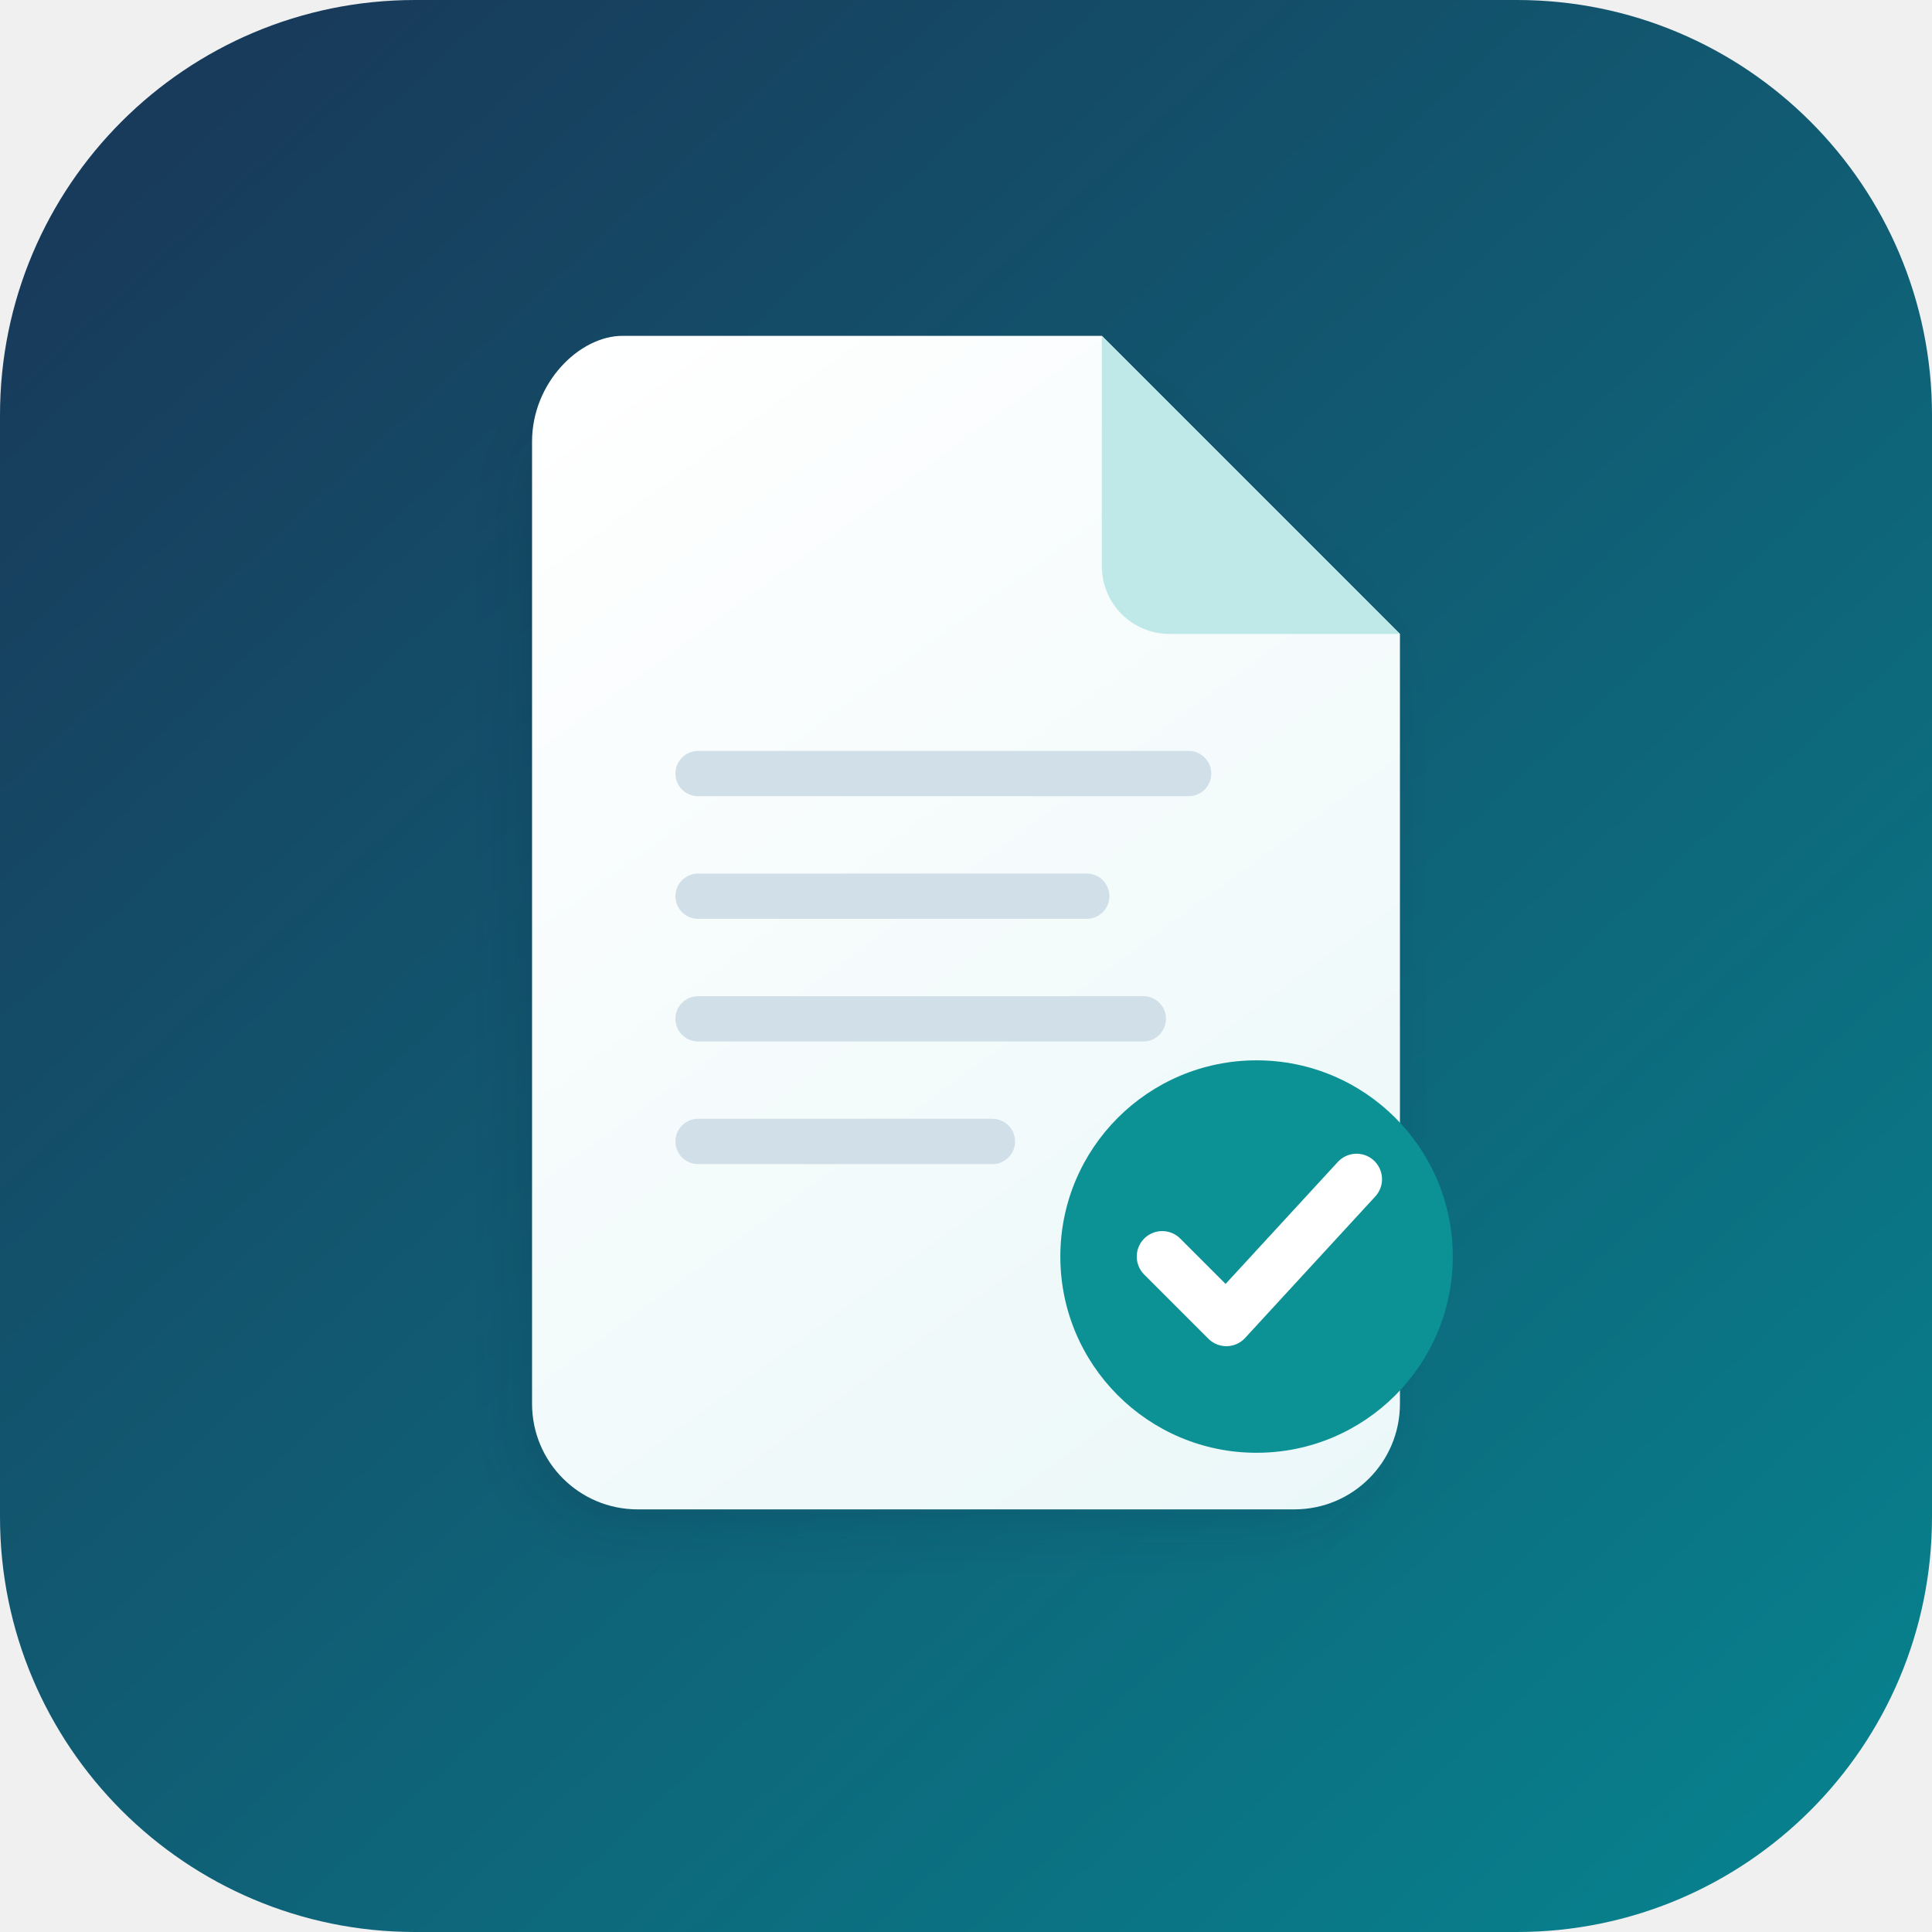
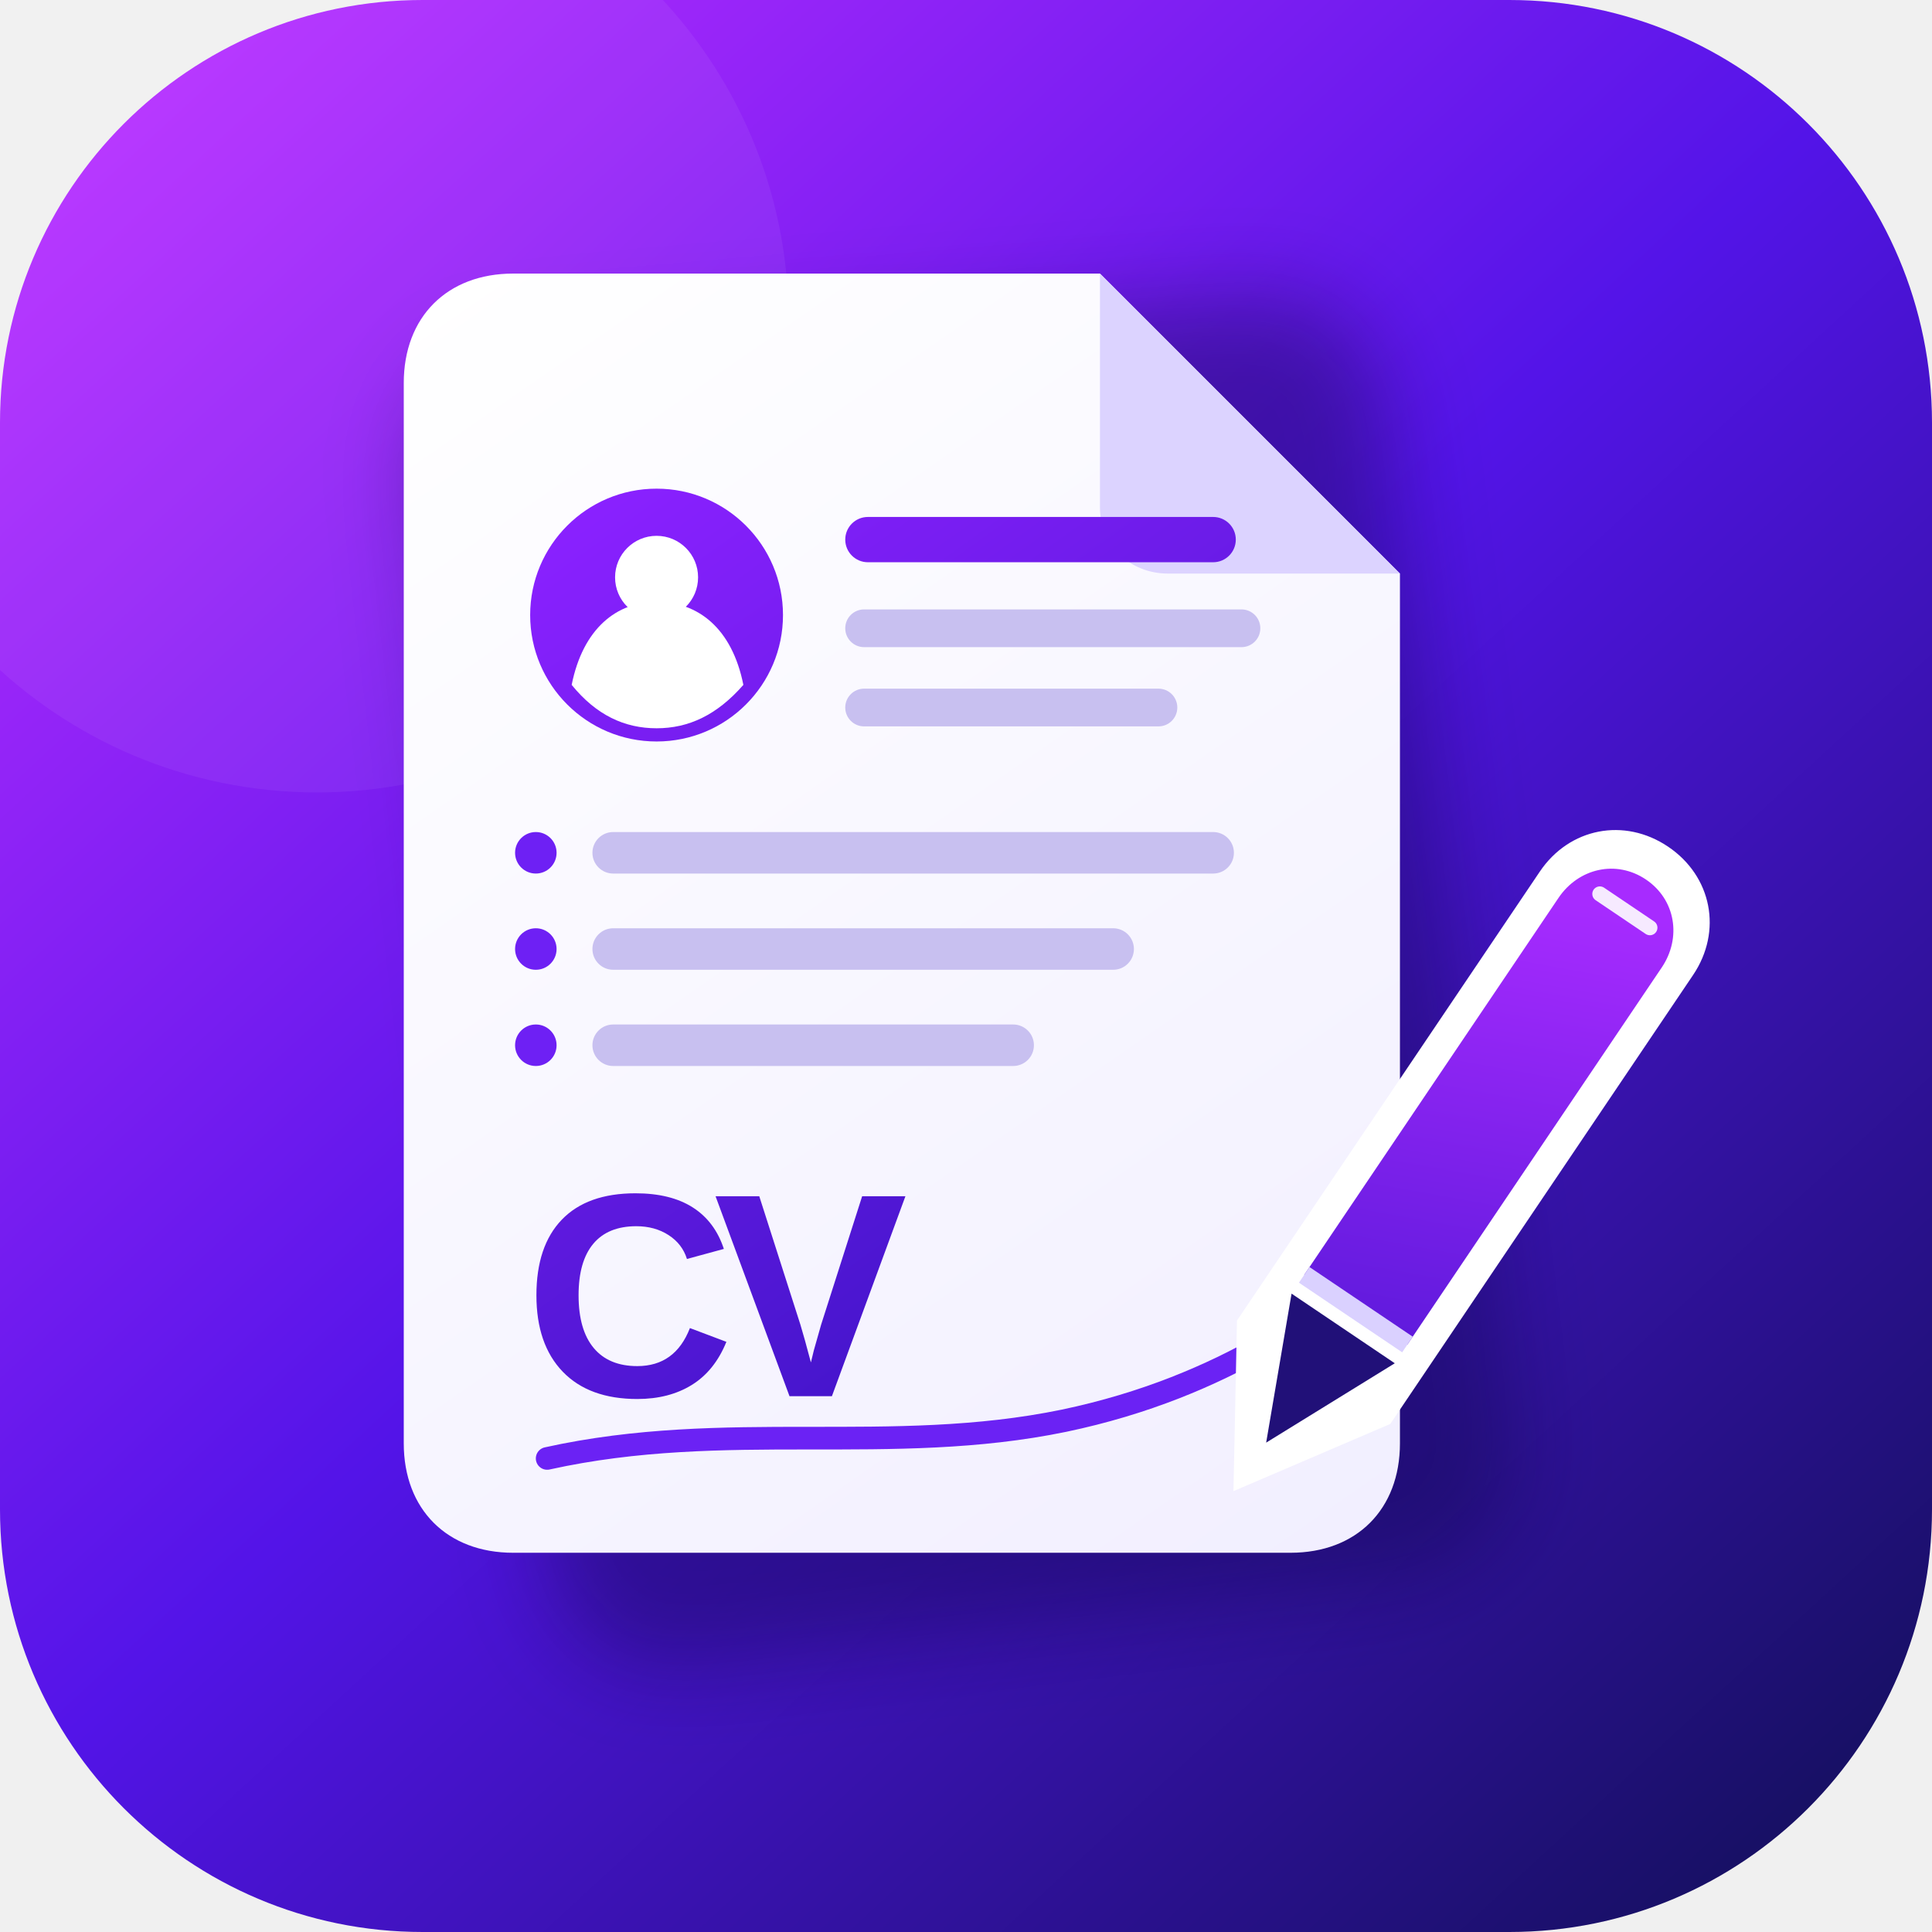
<svg xmlns="http://www.w3.org/2000/svg" width="1024" height="1024" viewBox="0 0 1024 1024" fill="none">
  <defs>
-     <linearGradient id="bg" x1="100" y1="70" x2="930" y2="970" gradientUnits="userSpaceOnUse">
-       <stop stop-color="#183B5B" />
-       <stop offset="1" stop-color="#087F8C" />
+     <linearGradient id="bg" x1="84" y1="52" x2="940" y2="982" gradientUnits="userSpaceOnUse">
+       <stop stop-color="#B32CFF" />
+       <stop offset=".48" stop-color="#5314E8" />
+       <stop offset="1" stop-color="#171064" />
    </linearGradient>
-     <linearGradient id="paper" x1="300" y1="180" x2="760" y2="810" gradientUnits="userSpaceOnUse">
-       <stop stop-color="#FFFFFF" />
-       <stop offset="1" stop-color="#EAF7F8" />
+     <linearGradient id="paper" x1="250" y1="130" x2="786" y2="902" gradientUnits="userSpaceOnUse">
+       <stop stop-color="#FFF" />
+       <stop offset="1" stop-color="#F0EDFF" />
    </linearGradient>
-     <filter id="shadow" x="190" y="125" width="650" height="790" filterUnits="userSpaceOnUse">
-       <feGaussianBlur stdDeviation="18" />
+     <linearGradient id="ink" x1="322" y1="260" x2="708" y2="798" gradientUnits="userSpaceOnUse">
+       <stop stop-color="#8A21FF" />
+       <stop offset="1" stop-color="#2910B7" />
+     </linearGradient>
+     <linearGradient id="pen" x1="708" y1="470" x2="865" y2="827" gradientUnits="userSpaceOnUse">
+       <stop stop-color="#A72BFF" />
+       <stop offset="1" stop-color="#3510C8" />
+     </linearGradient>
+     <filter id="shadow" x="150" y="110" width="760" height="840" filterUnits="userSpaceOnUse" color-interpolation-filters="sRGB">
+       <feGaussianBlur stdDeviation="24" />
    </filter>
  </defs>
-   <rect width="1024" height="1024" rx="220" fill="url(#bg)" />
-   <path d="M330 218H592L724 350V756C724 782 704 802 678 802H330C304 802 284 782 284 756V264C284 238 304 218 330 218Z" fill="#071F35" opacity=".2" filter="url(#shadow)" />
-   <path d="M330 178H584L742 336V744C742 775 717 800 686 800H338C307 800 282 775 282 744V234C282 203 307 178 330 178Z" fill="url(#paper)" />
-   <path d="M584 178V300C584 320 600 336 620 336H742L584 178Z" fill="#BFE9E8" />
-   <rect x="358" y="398" width="284" height="24" rx="12" fill="#D0DFE8" />
-   <rect x="358" y="463" width="230" height="24" rx="12" fill="#D0DFE8" />
-   <rect x="358" y="528" width="260" height="24" rx="12" fill="#D0DFE8" />
-   <rect x="358" y="593" width="180" height="24" rx="12" fill="#D0DFE8" />
-   <circle cx="666" cy="666" r="104" fill="#0C9295" />
-   <path d="M616 666L650 700L719 625" stroke="#FFFFFF" stroke-width="27" stroke-linecap="round" stroke-linejoin="round" />
+   <rect width="1024" height="1024" rx="224" fill="url(#bg)" />
+   <circle cx="168" cy="170" r="250" fill="#FFF" opacity=".055" />
+   <path d="M278 190L663 157C703 154 730 178 734 218L802 764C807 804 781 832 742 837L363 883C323 888 295 863 290 824L224 259C219 220 239 194 278 190Z" fill="#09053D" opacity=".38" filter="url(#shadow)" />
+   <path d="M272 145H583L742 304V765C742 800 719 823 684 823H272C237 823 214 800 214 765V203C214 168 237 145 272 145Z" fill="url(#paper)" />
+   <path d="M583 145V269C583 289 599 304 619 304H742L583 145Z" fill="#DCD3FF" />
+   <circle cx="348" cy="326" r="67" fill="url(#ink)" />
+   <circle cx="348" cy="306" r="22" fill="#FFF" />
+   <path d="M303 363C309 333 327 319 348 319C370 319 388 333 394 363C380 379 365 386 348 386C331 386 316 379 303 363Z" fill="#FFF" />
+   <rect x="448" y="274" width="207" height="24" rx="12" fill="url(#ink)" />
+   <rect x="448" y="323" width="220" height="20" rx="10" fill="#C8C0F0" />
+   <rect x="448" y="365" width="176" height="20" rx="10" fill="#C8C0F0" />
+   <circle cx="284" cy="452" r="11" fill="#6E20F4" />
+   <rect x="314" y="441" width="340" height="22" rx="11" fill="#C8C0F0" />
+   <circle cx="284" cy="503" r="11" fill="#6E20F4" />
+   <rect x="314" y="492" width="287" height="22" rx="11" fill="#C8C0F0" />
+   <circle cx="284" cy="554" r="11" fill="#6E20F4" />
+   <rect x="314" y="543" width="234" height="22" rx="11" fill="#C8C0F0" />
+   <text x="278" y="740" font-family="Arial, Helvetica, sans-serif" font-size="154" font-weight="800" letter-spacing="-11" fill="url(#ink)">CV</text>
+   <path d="M290 773C385 752 472 772 564 753C607 744 642 729 670 713" stroke="#6B22F4" stroke-width="12" stroke-linecap="round" />
+   <g transform="rotate(34 752 625)">
+     <path d="M714 454C714 426 735 405 763 405C791 405 812 426 812 454V741L763 817L714 741V454Z" fill="#FFF" />
+     <path d="M730 460C730 441 744 426 763 426C782 426 796 441 796 460V701H730V460Z" fill="url(#pen)" />
+     <path d="M730 713H796L763 786L730 713Z" fill="#211078" />
+     <path d="M730 701H796" stroke="#DAD1FF" stroke-width="10" />
+     <path d="M747 446H779" stroke="#FFF" stroke-width="8" stroke-linecap="round" opacity=".9" />
+   </g>
</svg>
